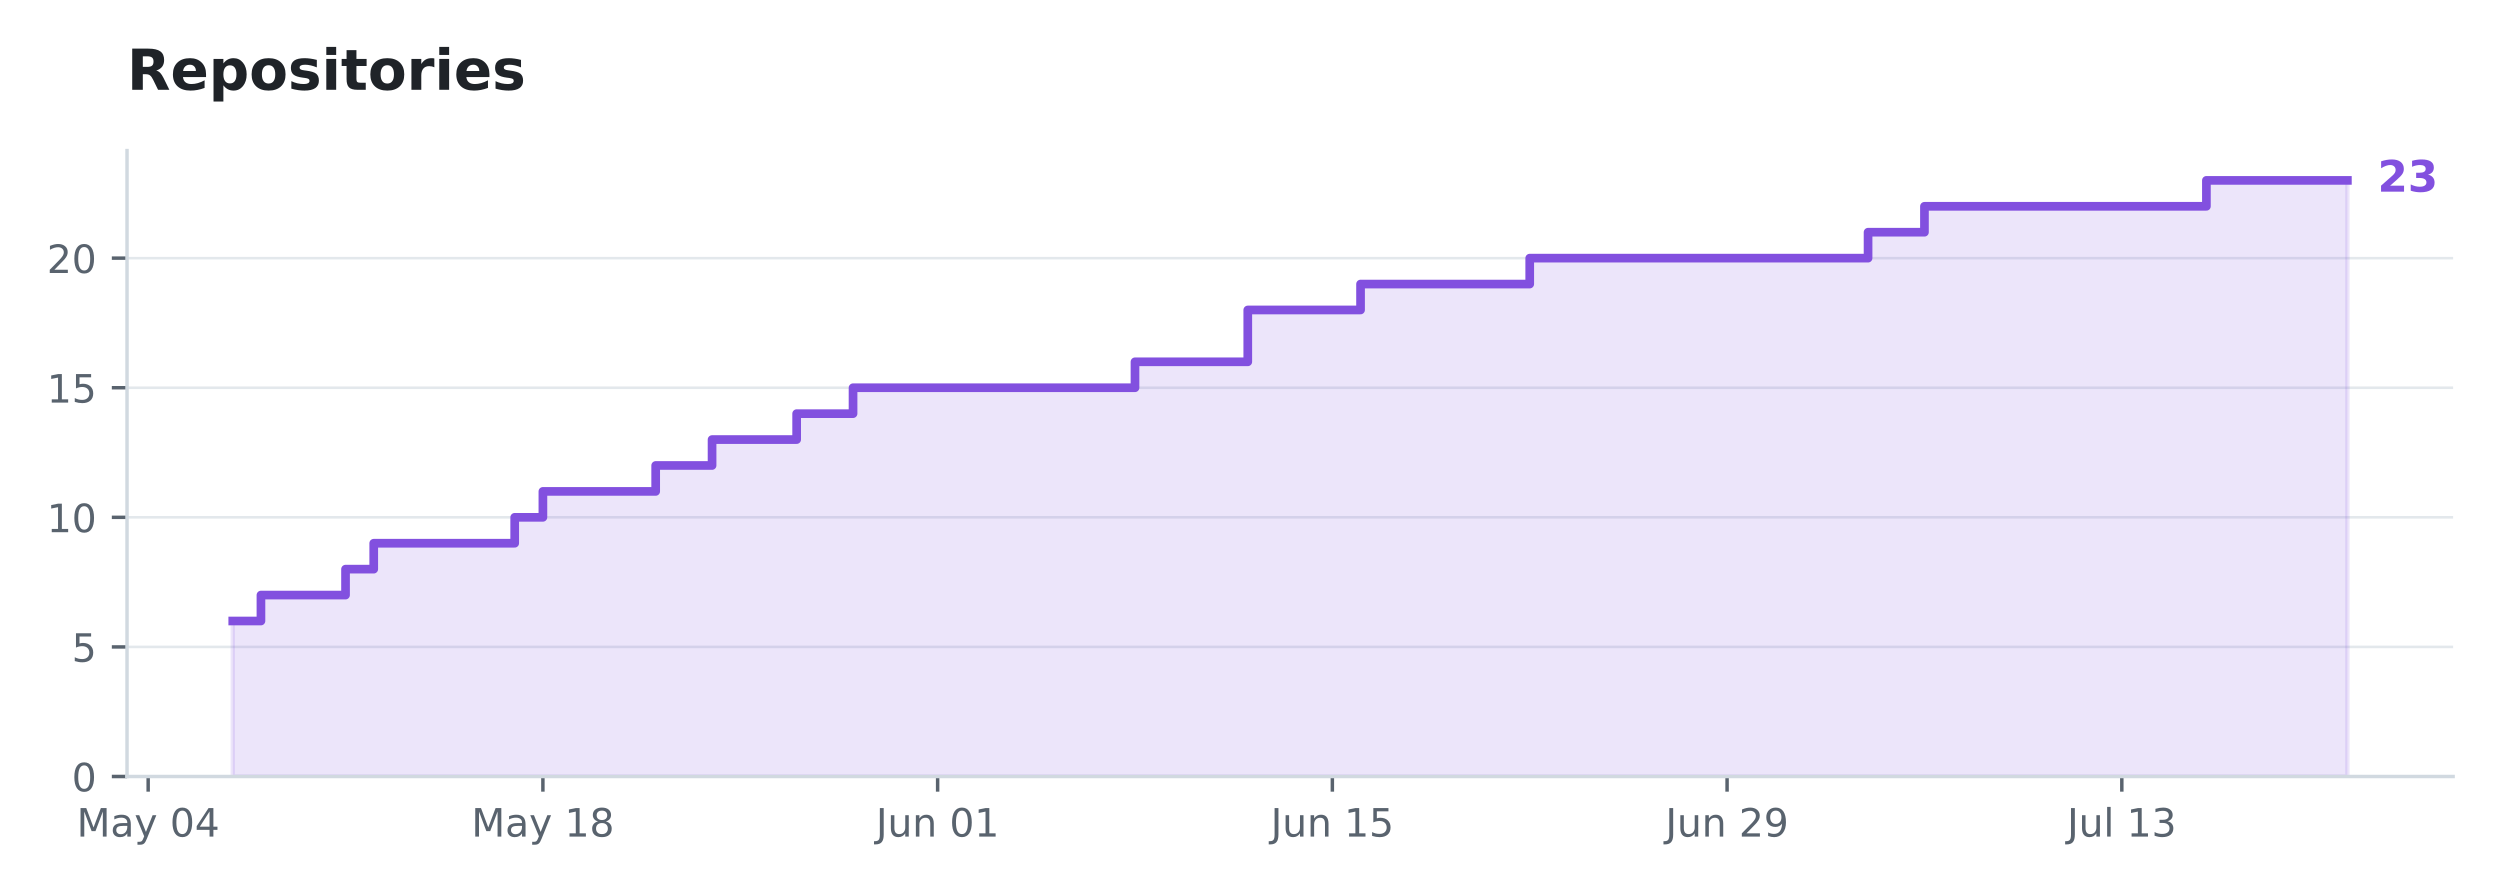
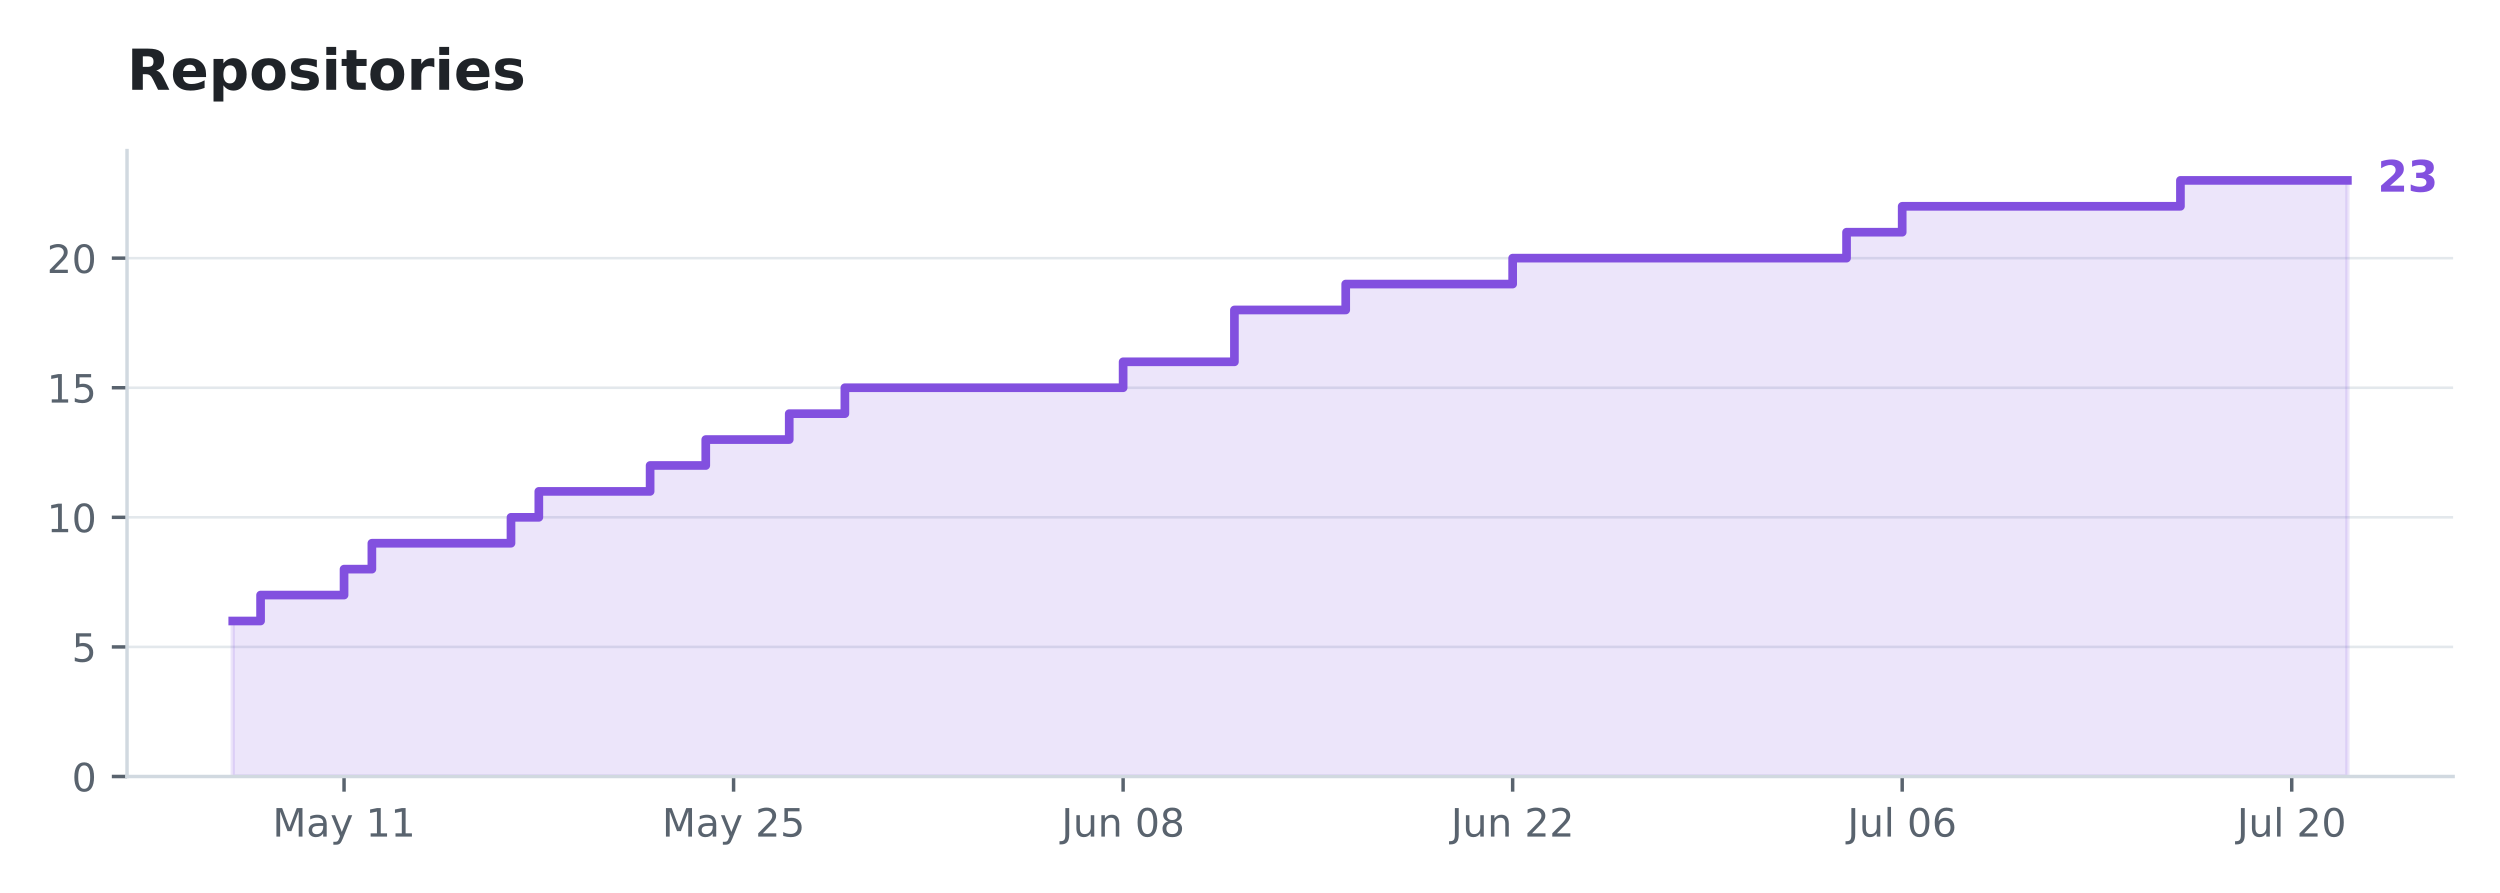
<svg xmlns="http://www.w3.org/2000/svg" xmlns:xlink="http://www.w3.org/1999/xlink" width="575.732pt" height="205.623pt" viewBox="0 0 575.732 205.623" version="1.1">
  <defs>
    <style type="text/css">*{stroke-linejoin: round; stroke-linecap: butt}</style>
  </defs>
  <g id="figure_1">
    <g id="patch_1">
      <path d="M 0 205.623  L 575.732 205.623  L 575.732 0  L 0 0  L 0 205.623  z " style="fill: none; opacity: 0" />
    </g>
    <g id="axes_1">
      <g id="patch_2">
        <path d="M 29.253 178.822  L 564.933 178.822  L 564.933 34.678  L 29.253 34.678  L 29.253 178.822  z " style="fill: none" />
      </g>
      <g id="matplotlib.axis_1">
        <g id="xtick_1">
          <g id="line2d_1">
            <defs>
-               <path id="m90a8a1fc6e" d="M 0 0  L 0 3.5  " style="stroke: #59636e; stroke-width: 0.8" />
+               <path id="m5ba5f7e177" d="M 0 0  L 0 3.5  " style="stroke: #59636e; stroke-width: 0.8" />
            </defs>
            <g>
-               <use xlink:href="#m90a8a1fc6e" x="34.122" y="178.822" style="fill: #59636e; stroke: #59636e; stroke-width: 0.8" />
+               <use xlink:href="#m5ba5f7e177" x="79.232" y="178.822" style="fill: #59636e; stroke: #59636e; stroke-width: 0.8" />
            </g>
          </g>
          <g id="text_1">
-             <g style="fill: #59636e" transform="translate(17.66216 192.6599) scale(0.09 -0.09)">
+             <g style="fill: #59636e" transform="translate(62.77206 192.6599) scale(0.09 -0.09)">
              <defs>
                <path id="DejaVuSans-30" d="M 628 4666  L 1569 4666  L 2759 1491  L 3956 4666  L 4897 4666  L 4897 0  L 4281 0  L 4281 4097  L 3078 897  L 2444 897  L 1241 4097  L 1241 0  L 628 0  L 628 4666  z " transform="scale(0.015625)" />
                <path id="DejaVuSans-44" d="M 2194 1759  Q 1497 1759 1228 1600  Q 959 1441 959 1056  Q 959 750 1161 570  Q 1363 391 1709 391  Q 2188 391 2477 730  Q 2766 1069 2766 1631  L 2766 1759  L 2194 1759  z M 3341 1997  L 3341 0  L 2766 0  L 2766 531  Q 2569 213 2275 61  Q 1981 -91 1556 -91  Q 1019 -91 701 211  Q 384 513 384 1019  Q 384 1609 779 1909  Q 1175 2209 1959 2209  L 2766 2209  L 2766 2266  Q 2766 2663 2505 2880  Q 2244 3097 1772 3097  Q 1472 3097 1187 3025  Q 903 2953 641 2809  L 641 3341  Q 956 3463 1253 3523  Q 1550 3584 1831 3584  Q 2591 3584 2966 3190  Q 3341 2797 3341 1997  z " transform="scale(0.015625)" />
                <path id="DejaVuSans-5c" d="M 2059 -325  Q 1816 -950 1584 -1140  Q 1353 -1331 966 -1331  L 506 -1331  L 506 -850  L 844 -850  Q 1081 -850 1212 -737  Q 1344 -625 1503 -206  L 1606 56  L 191 3500  L 800 3500  L 1894 763  L 2988 3500  L 3597 3500  L 2059 -325  z " transform="scale(0.015625)" />
                <path id="DejaVuSans-3" transform="scale(0.015625)" />
-                 <path id="DejaVuSans-13" d="M 2034 4250  Q 1547 4250 1301 3770  Q 1056 3291 1056 2328  Q 1056 1369 1301 889  Q 1547 409 2034 409  Q 2525 409 2770 889  Q 3016 1369 3016 2328  Q 3016 3291 2770 3770  Q 2525 4250 2034 4250  z M 2034 4750  Q 2819 4750 3233 4129  Q 3647 3509 3647 2328  Q 3647 1150 3233 529  Q 2819 -91 2034 -91  Q 1250 -91 836 529  Q 422 1150 422 2328  Q 422 3509 836 4129  Q 1250 4750 2034 4750  z " transform="scale(0.015625)" />
-                 <path id="DejaVuSans-17" d="M 2419 4116  L 825 1625  L 2419 1625  L 2419 4116  z M 2253 4666  L 3047 4666  L 3047 1625  L 3713 1625  L 3713 1100  L 3047 1100  L 3047 0  L 2419 0  L 2419 1100  L 313 1100  L 313 1709  L 2253 4666  z " transform="scale(0.015625)" />
-               </defs>
-               <use xlink:href="#DejaVuSans-30" />
-               <use xlink:href="#DejaVuSans-44" transform="translate(86.28125 0)" />
-               <use xlink:href="#DejaVuSans-5c" transform="translate(147.5625 0)" />
-               <use xlink:href="#DejaVuSans-3" transform="translate(206.75 0)" />
-               <use xlink:href="#DejaVuSans-13" transform="translate(238.5312 0)" />
-               <use xlink:href="#DejaVuSans-17" transform="translate(302.1562 0)" />
-             </g>
-           </g>
-         </g>
-         <g id="xtick_2">
-           <g id="line2d_2">
-             <g>
-               <use xlink:href="#m90a8a1fc6e" x="125.026" y="178.822" style="fill: #59636e; stroke: #59636e; stroke-width: 0.8" />
-             </g>
-           </g>
-           <g id="text_2">
-             <g style="fill: #59636e" transform="translate(108.5654 192.6599) scale(0.09 -0.09)">
-               <defs>
                <path id="DejaVuSans-14" d="M 794 531  L 1825 531  L 1825 4091  L 703 3866  L 703 4441  L 1819 4666  L 2450 4666  L 2450 531  L 3481 531  L 3481 0  L 794 0  L 794 531  z " transform="scale(0.015625)" />
-                 <path id="DejaVuSans-1b" d="M 2034 2216  Q 1584 2216 1326 1975  Q 1069 1734 1069 1313  Q 1069 891 1326 650  Q 1584 409 2034 409  Q 2484 409 2743 651  Q 3003 894 3003 1313  Q 3003 1734 2745 1975  Q 2488 2216 2034 2216  z M 1403 2484  Q 997 2584 770 2862  Q 544 3141 544 3541  Q 544 4100 942 4425  Q 1341 4750 2034 4750  Q 2731 4750 3128 4425  Q 3525 4100 3525 3541  Q 3525 3141 3298 2862  Q 3072 2584 2669 2484  Q 3125 2378 3379 2068  Q 3634 1759 3634 1313  Q 3634 634 3220 271  Q 2806 -91 2034 -91  Q 1263 -91 848 271  Q 434 634 434 1313  Q 434 1759 690 2068  Q 947 2378 1403 2484  z M 1172 3481  Q 1172 3119 1398 2916  Q 1625 2713 2034 2713  Q 2441 2713 2670 2916  Q 2900 3119 2900 3481  Q 2900 3844 2670 4047  Q 2441 4250 2034 4250  Q 1625 4250 1398 4047  Q 1172 3844 1172 3481  z " transform="scale(0.015625)" />
              </defs>
              <use xlink:href="#DejaVuSans-30" />
              <use xlink:href="#DejaVuSans-44" transform="translate(86.28125 0)" />
              <use xlink:href="#DejaVuSans-5c" transform="translate(147.5625 0)" />
              <use xlink:href="#DejaVuSans-3" transform="translate(206.75 0)" />
              <use xlink:href="#DejaVuSans-14" transform="translate(238.5312 0)" />
-               <use xlink:href="#DejaVuSans-1b" transform="translate(302.1562 0)" />
+               <use xlink:href="#DejaVuSans-14" transform="translate(302.1562 0)" />
+             </g>
+           </g>
+         </g>
+         <g id="xtick_2">
+           <g id="line2d_2">
+             <g>
+               <use xlink:href="#m5ba5f7e177" x="168.939" y="178.822" style="fill: #59636e; stroke: #59636e; stroke-width: 0.8" />
+             </g>
+           </g>
+           <g id="text_2">
+             <g style="fill: #59636e" transform="translate(152.4792 192.6599) scale(0.09 -0.09)">
+               <defs>
+                 <path id="DejaVuSans-15" d="M 1228 531  L 3431 531  L 3431 0  L 469 0  L 469 531  Q 828 903 1448 1529  Q 2069 2156 2228 2338  Q 2531 2678 2651 2914  Q 2772 3150 2772 3378  Q 2772 3750 2511 3984  Q 2250 4219 1831 4219  Q 1534 4219 1204 4116  Q 875 4013 500 3803  L 500 4441  Q 881 4594 1212 4672  Q 1544 4750 1819 4750  Q 2544 4750 2975 4387  Q 3406 4025 3406 3419  Q 3406 3131 3298 2873  Q 3191 2616 2906 2266  Q 2828 2175 2409 1742  Q 1991 1309 1228 531  z " transform="scale(0.015625)" />
+                 <path id="DejaVuSans-18" d="M 691 4666  L 3169 4666  L 3169 4134  L 1269 4134  L 1269 2991  Q 1406 3038 1543 3061  Q 1681 3084 1819 3084  Q 2600 3084 3056 2656  Q 3513 2228 3513 1497  Q 3513 744 3044 326  Q 2575 -91 1722 -91  Q 1428 -91 1123 -41  Q 819 9 494 109  L 494 744  Q 775 591 1075 516  Q 1375 441 1709 441  Q 2250 441 2565 725  Q 2881 1009 2881 1497  Q 2881 1984 2565 2268  Q 2250 2553 1709 2553  Q 1456 2553 1204 2497  Q 953 2441 691 2322  L 691 4666  z " transform="scale(0.015625)" />
+               </defs>
+               <use xlink:href="#DejaVuSans-30" />
+               <use xlink:href="#DejaVuSans-44" transform="translate(86.28125 0)" />
+               <use xlink:href="#DejaVuSans-5c" transform="translate(147.5625 0)" />
+               <use xlink:href="#DejaVuSans-3" transform="translate(206.75 0)" />
+               <use xlink:href="#DejaVuSans-15" transform="translate(238.5312 0)" />
+               <use xlink:href="#DejaVuSans-18" transform="translate(302.1562 0)" />
            </g>
          </g>
        </g>
        <g id="xtick_3">
          <g id="line2d_3">
            <g>
-               <use xlink:href="#m90a8a1fc6e" x="215.929" y="178.822" style="fill: #59636e; stroke: #59636e; stroke-width: 0.8" />
+               <use xlink:href="#m5ba5f7e177" x="258.647" y="178.822" style="fill: #59636e; stroke: #59636e; stroke-width: 0.8" />
            </g>
          </g>
          <g id="text_3">
-             <g style="fill: #59636e" transform="translate(201.7412 192.6599) scale(0.09 -0.09)">
+             <g style="fill: #59636e" transform="translate(244.4589 192.6599) scale(0.09 -0.09)">
              <defs>
                <path id="DejaVuSans-2d" d="M 628 4666  L 1259 4666  L 1259 325  Q 1259 -519 939 -900  Q 619 -1281 -91 -1281  L -331 -1281  L -331 -750  L -134 -750  Q 284 -750 456 -515  Q 628 -281 628 325  L 628 4666  z " transform="scale(0.015625)" />
                <path id="DejaVuSans-58" d="M 544 1381  L 544 3500  L 1119 3500  L 1119 1403  Q 1119 906 1312 657  Q 1506 409 1894 409  Q 2359 409 2629 706  Q 2900 1003 2900 1516  L 2900 3500  L 3475 3500  L 3475 0  L 2900 0  L 2900 538  Q 2691 219 2414 64  Q 2138 -91 1772 -91  Q 1169 -91 856 284  Q 544 659 544 1381  z M 1991 3584  L 1991 3584  z " transform="scale(0.015625)" />
                <path id="DejaVuSans-51" d="M 3513 2113  L 3513 0  L 2938 0  L 2938 2094  Q 2938 2591 2744 2837  Q 2550 3084 2163 3084  Q 1697 3084 1428 2787  Q 1159 2491 1159 1978  L 1159 0  L 581 0  L 581 3500  L 1159 3500  L 1159 2956  Q 1366 3272 1645 3428  Q 1925 3584 2291 3584  Q 2894 3584 3203 3211  Q 3513 2838 3513 2113  z " transform="scale(0.015625)" />
+                 <path id="DejaVuSans-13" d="M 2034 4250  Q 1547 4250 1301 3770  Q 1056 3291 1056 2328  Q 1056 1369 1301 889  Q 1547 409 2034 409  Q 2525 409 2770 889  Q 3016 1369 3016 2328  Q 3016 3291 2770 3770  Q 2525 4250 2034 4250  z M 2034 4750  Q 2819 4750 3233 4129  Q 3647 3509 3647 2328  Q 3647 1150 3233 529  Q 2819 -91 2034 -91  Q 1250 -91 836 529  Q 422 1150 422 2328  Q 422 3509 836 4129  Q 1250 4750 2034 4750  z " transform="scale(0.015625)" />
+                 <path id="DejaVuSans-1b" d="M 2034 2216  Q 1584 2216 1326 1975  Q 1069 1734 1069 1313  Q 1069 891 1326 650  Q 1584 409 2034 409  Q 2484 409 2743 651  Q 3003 894 3003 1313  Q 3003 1734 2745 1975  Q 2488 2216 2034 2216  z M 1403 2484  Q 997 2584 770 2862  Q 544 3141 544 3541  Q 544 4100 942 4425  Q 1341 4750 2034 4750  Q 2731 4750 3128 4425  Q 3525 4100 3525 3541  Q 3525 3141 3298 2862  Q 3072 2584 2669 2484  Q 3125 2378 3379 2068  Q 3634 1759 3634 1313  Q 3634 634 3220 271  Q 2806 -91 2034 -91  Q 1263 -91 848 271  Q 434 634 434 1313  Q 434 1759 690 2068  Q 947 2378 1403 2484  z M 1172 3481  Q 1172 3119 1398 2916  Q 1625 2713 2034 2713  Q 2441 2713 2670 2916  Q 2900 3119 2900 3481  Q 2900 3844 2670 4047  Q 2441 4250 2034 4250  Q 1625 4250 1398 4047  Q 1172 3844 1172 3481  z " transform="scale(0.015625)" />
              </defs>
              <use xlink:href="#DejaVuSans-2d" />
              <use xlink:href="#DejaVuSans-58" transform="translate(29.5 0)" />
              <use xlink:href="#DejaVuSans-51" transform="translate(92.875 0)" />
              <use xlink:href="#DejaVuSans-3" transform="translate(156.25 0)" />
              <use xlink:href="#DejaVuSans-13" transform="translate(188.0312 0)" />
-               <use xlink:href="#DejaVuSans-14" transform="translate(251.6562 0)" />
+               <use xlink:href="#DejaVuSans-1b" transform="translate(251.6562 0)" />
            </g>
          </g>
        </g>
        <g id="xtick_4">
          <g id="line2d_4">
            <g>
-               <use xlink:href="#m90a8a1fc6e" x="306.832" y="178.822" style="fill: #59636e; stroke: #59636e; stroke-width: 0.8" />
+               <use xlink:href="#m5ba5f7e177" x="348.354" y="178.822" style="fill: #59636e; stroke: #59636e; stroke-width: 0.8" />
            </g>
          </g>
          <g id="text_4">
-             <g style="fill: #59636e" transform="translate(292.6445 192.6599) scale(0.09 -0.09)">
-               <defs>
-                 <path id="DejaVuSans-18" d="M 691 4666  L 3169 4666  L 3169 4134  L 1269 4134  L 1269 2991  Q 1406 3038 1543 3061  Q 1681 3084 1819 3084  Q 2600 3084 3056 2656  Q 3513 2228 3513 1497  Q 3513 744 3044 326  Q 2575 -91 1722 -91  Q 1428 -91 1123 -41  Q 819 9 494 109  L 494 744  Q 775 591 1075 516  Q 1375 441 1709 441  Q 2250 441 2565 725  Q 2881 1009 2881 1497  Q 2881 1984 2565 2268  Q 2250 2553 1709 2553  Q 1456 2553 1204 2497  Q 953 2441 691 2322  L 691 4666  z " transform="scale(0.015625)" />
-               </defs>
-               <use xlink:href="#DejaVuSans-2d" />
-               <use xlink:href="#DejaVuSans-58" transform="translate(29.5 0)" />
-               <use xlink:href="#DejaVuSans-51" transform="translate(92.875 0)" />
-               <use xlink:href="#DejaVuSans-3" transform="translate(156.25 0)" />
-               <use xlink:href="#DejaVuSans-14" transform="translate(188.0312 0)" />
-               <use xlink:href="#DejaVuSans-18" transform="translate(251.6562 0)" />
-             </g>
-           </g>
-         </g>
-         <g id="xtick_5">
-           <g id="line2d_5">
-             <g>
-               <use xlink:href="#m90a8a1fc6e" x="397.735" y="178.822" style="fill: #59636e; stroke: #59636e; stroke-width: 0.8" />
-             </g>
-           </g>
-           <g id="text_5">
-             <g style="fill: #59636e" transform="translate(383.5478 192.6599) scale(0.09 -0.09)">
-               <defs>
-                 <path id="DejaVuSans-15" d="M 1228 531  L 3431 531  L 3431 0  L 469 0  L 469 531  Q 828 903 1448 1529  Q 2069 2156 2228 2338  Q 2531 2678 2651 2914  Q 2772 3150 2772 3378  Q 2772 3750 2511 3984  Q 2250 4219 1831 4219  Q 1534 4219 1204 4116  Q 875 4013 500 3803  L 500 4441  Q 881 4594 1212 4672  Q 1544 4750 1819 4750  Q 2544 4750 2975 4387  Q 3406 4025 3406 3419  Q 3406 3131 3298 2873  Q 3191 2616 2906 2266  Q 2828 2175 2409 1742  Q 1991 1309 1228 531  z " transform="scale(0.015625)" />
-                 <path id="DejaVuSans-1c" d="M 703 97  L 703 672  Q 941 559 1184 500  Q 1428 441 1663 441  Q 2288 441 2617 861  Q 2947 1281 2994 2138  Q 2813 1869 2534 1725  Q 2256 1581 1919 1581  Q 1219 1581 811 2004  Q 403 2428 403 3163  Q 403 3881 828 4315  Q 1253 4750 1959 4750  Q 2769 4750 3195 4129  Q 3622 3509 3622 2328  Q 3622 1225 3098 567  Q 2575 -91 1691 -91  Q 1453 -91 1209 -44  Q 966 3 703 97  z M 1959 2075  Q 2384 2075 2632 2365  Q 2881 2656 2881 3163  Q 2881 3666 2632 3958  Q 2384 4250 1959 4250  Q 1534 4250 1286 3958  Q 1038 3666 1038 3163  Q 1038 2656 1286 2365  Q 1534 2075 1959 2075  z " transform="scale(0.015625)" />
-               </defs>
+             <g style="fill: #59636e" transform="translate(334.1661 192.6599) scale(0.09 -0.09)">
              <use xlink:href="#DejaVuSans-2d" />
              <use xlink:href="#DejaVuSans-58" transform="translate(29.5 0)" />
              <use xlink:href="#DejaVuSans-51" transform="translate(92.875 0)" />
              <use xlink:href="#DejaVuSans-3" transform="translate(156.25 0)" />
              <use xlink:href="#DejaVuSans-15" transform="translate(188.0312 0)" />
-               <use xlink:href="#DejaVuSans-1c" transform="translate(251.6562 0)" />
+               <use xlink:href="#DejaVuSans-15" transform="translate(251.6562 0)" />
+             </g>
+           </g>
+         </g>
+         <g id="xtick_5">
+           <g id="line2d_5">
+             <g>
+               <use xlink:href="#m5ba5f7e177" x="438.061" y="178.822" style="fill: #59636e; stroke: #59636e; stroke-width: 0.8" />
+             </g>
+           </g>
+           <g id="text_5">
+             <g style="fill: #59636e" transform="translate(425.475 192.6606) scale(0.09 -0.09)">
+               <defs>
+                 <path id="DejaVuSans-4f" d="M 603 4863  L 1178 4863  L 1178 0  L 603 0  L 603 4863  z " transform="scale(0.015625)" />
+                 <path id="DejaVuSans-19" d="M 2113 2584  Q 1688 2584 1439 2293  Q 1191 2003 1191 1497  Q 1191 994 1439 701  Q 1688 409 2113 409  Q 2538 409 2786 701  Q 3034 994 3034 1497  Q 3034 2003 2786 2293  Q 2538 2584 2113 2584  z M 3366 4563  L 3366 3988  Q 3128 4100 2886 4159  Q 2644 4219 2406 4219  Q 1781 4219 1451 3797  Q 1122 3375 1075 2522  Q 1259 2794 1537 2939  Q 1816 3084 2150 3084  Q 2853 3084 3261 2657  Q 3669 2231 3669 1497  Q 3669 778 3244 343  Q 2819 -91 2113 -91  Q 1303 -91 875 529  Q 447 1150 447 2328  Q 447 3434 972 4092  Q 1497 4750 2381 4750  Q 2619 4750 2861 4703  Q 3103 4656 3366 4563  z " transform="scale(0.015625)" />
+               </defs>
+               <use xlink:href="#DejaVuSans-2d" />
+               <use xlink:href="#DejaVuSans-58" transform="translate(29.5 0)" />
+               <use xlink:href="#DejaVuSans-4f" transform="translate(92.875 0)" />
+               <use xlink:href="#DejaVuSans-3" transform="translate(120.6562 0)" />
+               <use xlink:href="#DejaVuSans-13" transform="translate(152.4375 0)" />
+               <use xlink:href="#DejaVuSans-19" transform="translate(216.0625 0)" />
            </g>
          </g>
        </g>
        <g id="xtick_6">
          <g id="line2d_6">
            <g>
-               <use xlink:href="#m90a8a1fc6e" x="488.639" y="178.822" style="fill: #59636e; stroke: #59636e; stroke-width: 0.8" />
+               <use xlink:href="#m5ba5f7e177" x="527.768" y="178.822" style="fill: #59636e; stroke: #59636e; stroke-width: 0.8" />
            </g>
          </g>
          <g id="text_6">
-             <g style="fill: #59636e" transform="translate(476.0527 192.6606) scale(0.09 -0.09)">
-               <defs>
-                 <path id="DejaVuSans-4f" d="M 603 4863  L 1178 4863  L 1178 0  L 603 0  L 603 4863  z " transform="scale(0.015625)" />
-                 <path id="DejaVuSans-16" d="M 2597 2516  Q 3050 2419 3304 2112  Q 3559 1806 3559 1356  Q 3559 666 3084 287  Q 2609 -91 1734 -91  Q 1441 -91 1130 -33  Q 819 25 488 141  L 488 750  Q 750 597 1062 519  Q 1375 441 1716 441  Q 2309 441 2620 675  Q 2931 909 2931 1356  Q 2931 1769 2642 2001  Q 2353 2234 1838 2234  L 1294 2234  L 1294 2753  L 1863 2753  Q 2328 2753 2575 2939  Q 2822 3125 2822 3475  Q 2822 3834 2567 4026  Q 2313 4219 1838 4219  Q 1578 4219 1281 4162  Q 984 4106 628 3988  L 628 4550  Q 988 4650 1302 4700  Q 1616 4750 1894 4750  Q 2613 4750 3031 4423  Q 3450 4097 3450 3541  Q 3450 3153 3228 2886  Q 3006 2619 2597 2516  z " transform="scale(0.015625)" />
-               </defs>
+             <g style="fill: #59636e" transform="translate(515.1822 192.6606) scale(0.09 -0.09)">
              <use xlink:href="#DejaVuSans-2d" />
              <use xlink:href="#DejaVuSans-58" transform="translate(29.5 0)" />
              <use xlink:href="#DejaVuSans-4f" transform="translate(92.875 0)" />
              <use xlink:href="#DejaVuSans-3" transform="translate(120.6562 0)" />
-               <use xlink:href="#DejaVuSans-14" transform="translate(152.4375 0)" />
-               <use xlink:href="#DejaVuSans-16" transform="translate(216.0625 0)" />
+               <use xlink:href="#DejaVuSans-15" transform="translate(152.4375 0)" />
+               <use xlink:href="#DejaVuSans-13" transform="translate(216.0625 0)" />
            </g>
          </g>
        </g>
      </g>
      <g id="matplotlib.axis_2">
        <g id="ytick_1">
          <g id="line2d_7">
-             <path d="M 29.253 178.822  L 564.933 178.822  " clip-path="url(#pd0f98f3a3c)" style="fill: none; stroke: #d1d9e0; stroke-opacity: 0.6; stroke-width: 0.6; stroke-linecap: square" />
+             <path d="M 29.253 178.822  L 564.933 178.822  " clip-path="url(#p177a809465)" style="fill: none; stroke: #d1d9e0; stroke-opacity: 0.6; stroke-width: 0.6; stroke-linecap: square" />
          </g>
          <g id="line2d_8">
            <defs>
-               <path id="m6b0947e9b5" d="M 0 0  L -3.5 0  " style="stroke: #59636e; stroke-width: 0.8" />
+               <path id="ma4f1a319fd" d="M 0 0  L -3.5 0  " style="stroke: #59636e; stroke-width: 0.8" />
            </defs>
            <g>
-               <use xlink:href="#m6b0947e9b5" x="29.253" y="178.822" style="fill: #59636e; stroke: #59636e; stroke-width: 0.8" />
+               <use xlink:href="#ma4f1a319fd" x="29.253" y="178.822" style="fill: #59636e; stroke: #59636e; stroke-width: 0.8" />
            </g>
          </g>
          <g id="text_7">
            <g style="fill: #59636e" transform="translate(16.52625 182.2409) scale(0.09 -0.09)">
              <use xlink:href="#DejaVuSans-13" />
            </g>
          </g>
        </g>
        <g id="ytick_2">
          <g id="line2d_9">
-             <path d="M 29.253 148.978  L 564.933 148.978  " clip-path="url(#pd0f98f3a3c)" style="fill: none; stroke: #d1d9e0; stroke-opacity: 0.6; stroke-width: 0.6; stroke-linecap: square" />
+             <path d="M 29.253 148.978  L 564.933 148.978  " clip-path="url(#p177a809465)" style="fill: none; stroke: #d1d9e0; stroke-opacity: 0.6; stroke-width: 0.6; stroke-linecap: square" />
          </g>
          <g id="line2d_10">
            <g>
-               <use xlink:href="#m6b0947e9b5" x="29.253" y="148.978" style="fill: #59636e; stroke: #59636e; stroke-width: 0.8" />
+               <use xlink:href="#ma4f1a319fd" x="29.253" y="148.978" style="fill: #59636e; stroke: #59636e; stroke-width: 0.8" />
            </g>
          </g>
          <g id="text_8">
            <g style="fill: #59636e" transform="translate(16.52625 152.3974) scale(0.09 -0.09)">
              <use xlink:href="#DejaVuSans-18" />
            </g>
          </g>
        </g>
        <g id="ytick_3">
          <g id="line2d_11">
-             <path d="M 29.253 119.135  L 564.933 119.135  " clip-path="url(#pd0f98f3a3c)" style="fill: none; stroke: #d1d9e0; stroke-opacity: 0.6; stroke-width: 0.6; stroke-linecap: square" />
+             <path d="M 29.253 119.135  L 564.933 119.135  " clip-path="url(#p177a809465)" style="fill: none; stroke: #d1d9e0; stroke-opacity: 0.6; stroke-width: 0.6; stroke-linecap: square" />
          </g>
          <g id="line2d_12">
            <g>
-               <use xlink:href="#m6b0947e9b5" x="29.253" y="119.135" style="fill: #59636e; stroke: #59636e; stroke-width: 0.8" />
+               <use xlink:href="#ma4f1a319fd" x="29.253" y="119.135" style="fill: #59636e; stroke: #59636e; stroke-width: 0.8" />
            </g>
          </g>
          <g id="text_9">
            <g style="fill: #59636e" transform="translate(10.8 122.554) scale(0.09 -0.09)">
              <use xlink:href="#DejaVuSans-14" />
              <use xlink:href="#DejaVuSans-13" transform="translate(63.625 0)" />
            </g>
          </g>
        </g>
        <g id="ytick_4">
          <g id="line2d_13">
-             <path d="M 29.253 89.292  L 564.933 89.292  " clip-path="url(#pd0f98f3a3c)" style="fill: none; stroke: #d1d9e0; stroke-opacity: 0.6; stroke-width: 0.6; stroke-linecap: square" />
+             <path d="M 29.253 89.292  L 564.933 89.292  " clip-path="url(#p177a809465)" style="fill: none; stroke: #d1d9e0; stroke-opacity: 0.6; stroke-width: 0.6; stroke-linecap: square" />
          </g>
          <g id="line2d_14">
            <g>
-               <use xlink:href="#m6b0947e9b5" x="29.253" y="89.292" style="fill: #59636e; stroke: #59636e; stroke-width: 0.8" />
+               <use xlink:href="#ma4f1a319fd" x="29.253" y="89.292" style="fill: #59636e; stroke: #59636e; stroke-width: 0.8" />
            </g>
          </g>
          <g id="text_10">
            <g style="fill: #59636e" transform="translate(10.8 92.71048) scale(0.09 -0.09)">
              <use xlink:href="#DejaVuSans-14" />
              <use xlink:href="#DejaVuSans-18" transform="translate(63.625 0)" />
            </g>
          </g>
        </g>
        <g id="ytick_5">
          <g id="line2d_15">
-             <path d="M 29.253 59.448  L 564.933 59.448  " clip-path="url(#pd0f98f3a3c)" style="fill: none; stroke: #d1d9e0; stroke-opacity: 0.6; stroke-width: 0.6; stroke-linecap: square" />
+             <path d="M 29.253 59.448  L 564.933 59.448  " clip-path="url(#p177a809465)" style="fill: none; stroke: #d1d9e0; stroke-opacity: 0.6; stroke-width: 0.6; stroke-linecap: square" />
          </g>
          <g id="line2d_16">
            <g>
-               <use xlink:href="#m6b0947e9b5" x="29.253" y="59.448" style="fill: #59636e; stroke: #59636e; stroke-width: 0.8" />
+               <use xlink:href="#ma4f1a319fd" x="29.253" y="59.448" style="fill: #59636e; stroke: #59636e; stroke-width: 0.8" />
            </g>
          </g>
          <g id="text_11">
            <g style="fill: #59636e" transform="translate(10.8 62.867) scale(0.09 -0.09)">
              <use xlink:href="#DejaVuSans-15" />
              <use xlink:href="#DejaVuSans-13" transform="translate(63.625 0)" />
            </g>
          </g>
        </g>
      </g>
      <g id="FillBetweenPolyCollection_1">
        <defs>
-           <path id="m2572b26621" d="M 53.602 -26.801  L 53.602 -62.613  L 60.095 -62.613  L 60.095 -68.582  L 66.588 -68.582  L 66.588 -68.582  L 73.081 -68.582  L 73.081 -68.582  L 79.574 -68.582  L 79.574 -74.55  L 86.067 -74.55  L 86.067 -80.519  L 92.56 -80.519  L 92.56 -80.519  L 99.053 -80.519  L 99.053 -80.519  L 105.546 -80.519  L 105.546 -80.519  L 112.039 -80.519  L 112.039 -80.519  L 118.532 -80.519  L 118.532 -86.488  L 125.026 -86.488  L 125.026 -92.456  L 131.519 -92.456  L 131.519 -92.456  L 138.012 -92.456  L 138.012 -92.456  L 144.505 -92.456  L 144.505 -92.456  L 150.998 -92.456  L 150.998 -98.425  L 157.491 -98.425  L 157.491 -98.425  L 163.984 -98.425  L 163.984 -104.394  L 170.477 -104.394  L 170.477 -104.394  L 176.97 -104.394  L 176.97 -104.394  L 183.463 -104.394  L 183.463 -110.362  L 189.957 -110.362  L 189.957 -110.362  L 196.45 -110.362  L 196.45 -116.331  L 202.943 -116.331  L 202.943 -116.331  L 209.436 -116.331  L 209.436 -116.331  L 215.929 -116.331  L 215.929 -116.331  L 222.422 -116.331  L 222.422 -116.331  L 228.915 -116.331  L 228.915 -116.331  L 235.408 -116.331  L 235.408 -116.331  L 241.901 -116.331  L 241.901 -116.331  L 248.394 -116.331  L 248.394 -116.331  L 254.887 -116.331  L 254.887 -116.331  L 261.38 -116.331  L 261.38 -122.3  L 267.874 -122.3  L 267.874 -122.3  L 274.367 -122.3  L 274.367 -122.3  L 280.86 -122.3  L 280.86 -122.3  L 287.353 -122.3  L 287.353 -134.237  L 293.846 -134.237  L 293.846 -134.237  L 300.339 -134.237  L 300.339 -134.237  L 306.832 -134.237  L 306.832 -134.237  L 313.325 -134.237  L 313.325 -140.206  L 319.818 -140.206  L 319.818 -140.206  L 326.311 -140.206  L 326.311 -140.206  L 332.805 -140.206  L 332.805 -140.206  L 339.298 -140.206  L 339.298 -140.206  L 345.791 -140.206  L 345.791 -140.206  L 352.284 -140.206  L 352.284 -146.175  L 358.777 -146.175  L 358.777 -146.175  L 365.27 -146.175  L 365.27 -146.175  L 371.763 -146.175  L 371.763 -146.175  L 378.256 -146.175  L 378.256 -146.175  L 384.749 -146.175  L 384.749 -146.175  L 391.242 -146.175  L 391.242 -146.175  L 397.735 -146.175  L 397.735 -146.175  L 404.228 -146.175  L 404.228 -146.175  L 410.722 -146.175  L 410.722 -146.175  L 417.215 -146.175  L 417.215 -146.175  L 423.708 -146.175  L 423.708 -146.175  L 430.201 -146.175  L 430.201 -152.143  L 436.694 -152.143  L 436.694 -152.143  L 443.187 -152.143  L 443.187 -158.112  L 449.68 -158.112  L 449.68 -158.112  L 456.173 -158.112  L 456.173 -158.112  L 462.666 -158.112  L 462.666 -158.112  L 469.159 -158.112  L 469.159 -158.112  L 475.652 -158.112  L 475.652 -158.112  L 482.146 -158.112  L 482.146 -158.112  L 488.639 -158.112  L 488.639 -158.112  L 495.132 -158.112  L 495.132 -158.112  L 501.625 -158.112  L 501.625 -158.112  L 508.118 -158.112  L 508.118 -164.081  L 514.611 -164.081  L 514.611 -164.081  L 521.104 -164.081  L 521.104 -164.081  L 527.597 -164.081  L 527.597 -164.081  L 534.09 -164.081  L 534.09 -164.081  L 540.583 -164.081  L 540.583 -164.081  L 540.583 -26.801  L 540.583 -26.801  L 540.583 -26.801  L 534.09 -26.801  L 534.09 -26.801  L 527.597 -26.801  L 527.597 -26.801  L 521.104 -26.801  L 521.104 -26.801  L 514.611 -26.801  L 514.611 -26.801  L 508.118 -26.801  L 508.118 -26.801  L 501.625 -26.801  L 501.625 -26.801  L 495.132 -26.801  L 495.132 -26.801  L 488.639 -26.801  L 488.639 -26.801  L 482.146 -26.801  L 482.146 -26.801  L 475.652 -26.801  L 475.652 -26.801  L 469.159 -26.801  L 469.159 -26.801  L 462.666 -26.801  L 462.666 -26.801  L 456.173 -26.801  L 456.173 -26.801  L 449.68 -26.801  L 449.68 -26.801  L 443.187 -26.801  L 443.187 -26.801  L 436.694 -26.801  L 436.694 -26.801  L 430.201 -26.801  L 430.201 -26.801  L 423.708 -26.801  L 423.708 -26.801  L 417.215 -26.801  L 417.215 -26.801  L 410.722 -26.801  L 410.722 -26.801  L 404.228 -26.801  L 404.228 -26.801  L 397.735 -26.801  L 397.735 -26.801  L 391.242 -26.801  L 391.242 -26.801  L 384.749 -26.801  L 384.749 -26.801  L 378.256 -26.801  L 378.256 -26.801  L 371.763 -26.801  L 371.763 -26.801  L 365.27 -26.801  L 365.27 -26.801  L 358.777 -26.801  L 358.777 -26.801  L 352.284 -26.801  L 352.284 -26.801  L 345.791 -26.801  L 345.791 -26.801  L 339.298 -26.801  L 339.298 -26.801  L 332.805 -26.801  L 332.805 -26.801  L 326.311 -26.801  L 326.311 -26.801  L 319.818 -26.801  L 319.818 -26.801  L 313.325 -26.801  L 313.325 -26.801  L 306.832 -26.801  L 306.832 -26.801  L 300.339 -26.801  L 300.339 -26.801  L 293.846 -26.801  L 293.846 -26.801  L 287.353 -26.801  L 287.353 -26.801  L 280.86 -26.801  L 280.86 -26.801  L 274.367 -26.801  L 274.367 -26.801  L 267.874 -26.801  L 267.874 -26.801  L 261.38 -26.801  L 261.38 -26.801  L 254.887 -26.801  L 254.887 -26.801  L 248.394 -26.801  L 248.394 -26.801  L 241.901 -26.801  L 241.901 -26.801  L 235.408 -26.801  L 235.408 -26.801  L 228.915 -26.801  L 228.915 -26.801  L 222.422 -26.801  L 222.422 -26.801  L 215.929 -26.801  L 215.929 -26.801  L 209.436 -26.801  L 209.436 -26.801  L 202.943 -26.801  L 202.943 -26.801  L 196.45 -26.801  L 196.45 -26.801  L 189.957 -26.801  L 189.957 -26.801  L 183.463 -26.801  L 183.463 -26.801  L 176.97 -26.801  L 176.97 -26.801  L 170.477 -26.801  L 170.477 -26.801  L 163.984 -26.801  L 163.984 -26.801  L 157.491 -26.801  L 157.491 -26.801  L 150.998 -26.801  L 150.998 -26.801  L 144.505 -26.801  L 144.505 -26.801  L 138.012 -26.801  L 138.012 -26.801  L 131.519 -26.801  L 131.519 -26.801  L 125.026 -26.801  L 125.026 -26.801  L 118.532 -26.801  L 118.532 -26.801  L 112.039 -26.801  L 112.039 -26.801  L 105.546 -26.801  L 105.546 -26.801  L 99.053 -26.801  L 99.053 -26.801  L 92.56 -26.801  L 92.56 -26.801  L 86.067 -26.801  L 86.067 -26.801  L 79.574 -26.801  L 79.574 -26.801  L 73.081 -26.801  L 73.081 -26.801  L 66.588 -26.801  L 66.588 -26.801  L 60.095 -26.801  L 60.095 -26.801  L 53.602 -26.801  z " style="stroke: #8250df; stroke-opacity: 0.15" />
+           <path id="me758c807bd" d="M 53.602 -26.801  L 53.602 -62.613  L 60.009 -62.613  L 60.009 -68.582  L 66.417 -68.582  L 66.417 -68.582  L 72.825 -68.582  L 72.825 -68.582  L 79.232 -68.582  L 79.232 -74.55  L 85.64 -74.55  L 85.64 -80.519  L 92.048 -80.519  L 92.048 -80.519  L 98.455 -80.519  L 98.455 -80.519  L 104.863 -80.519  L 104.863 -80.519  L 111.27 -80.519  L 111.27 -80.519  L 117.678 -80.519  L 117.678 -86.488  L 124.086 -86.488  L 124.086 -92.456  L 130.493 -92.456  L 130.493 -92.456  L 136.901 -92.456  L 136.901 -92.456  L 143.309 -92.456  L 143.309 -92.456  L 149.716 -92.456  L 149.716 -98.425  L 156.124 -98.425  L 156.124 -98.425  L 162.532 -98.425  L 162.532 -104.394  L 168.939 -104.394  L 168.939 -104.394  L 175.347 -104.394  L 175.347 -104.394  L 181.755 -104.394  L 181.755 -110.362  L 188.162 -110.362  L 188.162 -110.362  L 194.57 -110.362  L 194.57 -116.331  L 200.978 -116.331  L 200.978 -116.331  L 207.385 -116.331  L 207.385 -116.331  L 213.793 -116.331  L 213.793 -116.331  L 220.201 -116.331  L 220.201 -116.331  L 226.608 -116.331  L 226.608 -116.331  L 233.016 -116.331  L 233.016 -116.331  L 239.424 -116.331  L 239.424 -116.331  L 245.831 -116.331  L 245.831 -116.331  L 252.239 -116.331  L 252.239 -116.331  L 258.647 -116.331  L 258.647 -122.3  L 265.054 -122.3  L 265.054 -122.3  L 271.462 -122.3  L 271.462 -122.3  L 277.87 -122.3  L 277.87 -122.3  L 284.277 -122.3  L 284.277 -134.237  L 290.685 -134.237  L 290.685 -134.237  L 297.092 -134.237  L 297.092 -134.237  L 303.5 -134.237  L 303.5 -134.237  L 309.908 -134.237  L 309.908 -140.206  L 316.315 -140.206  L 316.315 -140.206  L 322.723 -140.206  L 322.723 -140.206  L 329.131 -140.206  L 329.131 -140.206  L 335.538 -140.206  L 335.538 -140.206  L 341.946 -140.206  L 341.946 -140.206  L 348.354 -140.206  L 348.354 -146.175  L 354.761 -146.175  L 354.761 -146.175  L 361.169 -146.175  L 361.169 -146.175  L 367.577 -146.175  L 367.577 -146.175  L 373.984 -146.175  L 373.984 -146.175  L 380.392 -146.175  L 380.392 -146.175  L 386.8 -146.175  L 386.8 -146.175  L 393.207 -146.175  L 393.207 -146.175  L 399.615 -146.175  L 399.615 -146.175  L 406.023 -146.175  L 406.023 -146.175  L 412.43 -146.175  L 412.43 -146.175  L 418.838 -146.175  L 418.838 -146.175  L 425.246 -146.175  L 425.246 -152.143  L 431.653 -152.143  L 431.653 -152.143  L 438.061 -152.143  L 438.061 -158.112  L 444.469 -158.112  L 444.469 -158.112  L 450.876 -158.112  L 450.876 -158.112  L 457.284 -158.112  L 457.284 -158.112  L 463.692 -158.112  L 463.692 -158.112  L 470.099 -158.112  L 470.099 -158.112  L 476.507 -158.112  L 476.507 -158.112  L 482.915 -158.112  L 482.915 -158.112  L 489.322 -158.112  L 489.322 -158.112  L 495.73 -158.112  L 495.73 -158.112  L 502.137 -158.112  L 502.137 -164.081  L 508.545 -164.081  L 508.545 -164.081  L 514.953 -164.081  L 514.953 -164.081  L 521.36 -164.081  L 521.36 -164.081  L 527.768 -164.081  L 527.768 -164.081  L 534.176 -164.081  L 534.176 -164.081  L 540.583 -164.081  L 540.583 -164.081  L 540.583 -26.801  L 540.583 -26.801  L 540.583 -26.801  L 534.176 -26.801  L 534.176 -26.801  L 527.768 -26.801  L 527.768 -26.801  L 521.36 -26.801  L 521.36 -26.801  L 514.953 -26.801  L 514.953 -26.801  L 508.545 -26.801  L 508.545 -26.801  L 502.137 -26.801  L 502.137 -26.801  L 495.73 -26.801  L 495.73 -26.801  L 489.322 -26.801  L 489.322 -26.801  L 482.915 -26.801  L 482.915 -26.801  L 476.507 -26.801  L 476.507 -26.801  L 470.099 -26.801  L 470.099 -26.801  L 463.692 -26.801  L 463.692 -26.801  L 457.284 -26.801  L 457.284 -26.801  L 450.876 -26.801  L 450.876 -26.801  L 444.469 -26.801  L 444.469 -26.801  L 438.061 -26.801  L 438.061 -26.801  L 431.653 -26.801  L 431.653 -26.801  L 425.246 -26.801  L 425.246 -26.801  L 418.838 -26.801  L 418.838 -26.801  L 412.43 -26.801  L 412.43 -26.801  L 406.023 -26.801  L 406.023 -26.801  L 399.615 -26.801  L 399.615 -26.801  L 393.207 -26.801  L 393.207 -26.801  L 386.8 -26.801  L 386.8 -26.801  L 380.392 -26.801  L 380.392 -26.801  L 373.984 -26.801  L 373.984 -26.801  L 367.577 -26.801  L 367.577 -26.801  L 361.169 -26.801  L 361.169 -26.801  L 354.761 -26.801  L 354.761 -26.801  L 348.354 -26.801  L 348.354 -26.801  L 341.946 -26.801  L 341.946 -26.801  L 335.538 -26.801  L 335.538 -26.801  L 329.131 -26.801  L 329.131 -26.801  L 322.723 -26.801  L 322.723 -26.801  L 316.315 -26.801  L 316.315 -26.801  L 309.908 -26.801  L 309.908 -26.801  L 303.5 -26.801  L 303.5 -26.801  L 297.092 -26.801  L 297.092 -26.801  L 290.685 -26.801  L 290.685 -26.801  L 284.277 -26.801  L 284.277 -26.801  L 277.87 -26.801  L 277.87 -26.801  L 271.462 -26.801  L 271.462 -26.801  L 265.054 -26.801  L 265.054 -26.801  L 258.647 -26.801  L 258.647 -26.801  L 252.239 -26.801  L 252.239 -26.801  L 245.831 -26.801  L 245.831 -26.801  L 239.424 -26.801  L 239.424 -26.801  L 233.016 -26.801  L 233.016 -26.801  L 226.608 -26.801  L 226.608 -26.801  L 220.201 -26.801  L 220.201 -26.801  L 213.793 -26.801  L 213.793 -26.801  L 207.385 -26.801  L 207.385 -26.801  L 200.978 -26.801  L 200.978 -26.801  L 194.57 -26.801  L 194.57 -26.801  L 188.162 -26.801  L 188.162 -26.801  L 181.755 -26.801  L 181.755 -26.801  L 175.347 -26.801  L 175.347 -26.801  L 168.939 -26.801  L 168.939 -26.801  L 162.532 -26.801  L 162.532 -26.801  L 156.124 -26.801  L 156.124 -26.801  L 149.716 -26.801  L 149.716 -26.801  L 143.309 -26.801  L 143.309 -26.801  L 136.901 -26.801  L 136.901 -26.801  L 130.493 -26.801  L 130.493 -26.801  L 124.086 -26.801  L 124.086 -26.801  L 117.678 -26.801  L 117.678 -26.801  L 111.27 -26.801  L 111.27 -26.801  L 104.863 -26.801  L 104.863 -26.801  L 98.455 -26.801  L 98.455 -26.801  L 92.048 -26.801  L 92.048 -26.801  L 85.64 -26.801  L 85.64 -26.801  L 79.232 -26.801  L 79.232 -26.801  L 72.825 -26.801  L 72.825 -26.801  L 66.417 -26.801  L 66.417 -26.801  L 60.009 -26.801  L 60.009 -26.801  L 53.602 -26.801  z " style="stroke: #8250df; stroke-opacity: 0.15" />
        </defs>
-         <g clip-path="url(#pd0f98f3a3c)">
-           <use xlink:href="#m2572b26621" x="0" y="205.623" style="fill: #8250df; fill-opacity: 0.15; stroke: #8250df; stroke-opacity: 0.15" />
+         <g clip-path="url(#p177a809465)">
+           <use xlink:href="#me758c807bd" x="0" y="205.623" style="fill: #8250df; fill-opacity: 0.15; stroke: #8250df; stroke-opacity: 0.15" />
        </g>
      </g>
      <g id="line2d_17">
-         <path d="M 53.602 143.01  L 60.095 143.01  L 60.095 137.041  L 79.574 137.041  L 79.574 131.072  L 86.067 131.072  L 86.067 125.104  L 118.532 125.104  L 118.532 119.135  L 125.026 119.135  L 125.026 113.166  L 150.998 113.166  L 150.998 107.198  L 163.984 107.198  L 163.984 101.229  L 183.463 101.229  L 183.463 95.26  L 196.45 95.26  L 196.45 89.292  L 261.38 89.292  L 261.38 83.323  L 287.353 83.323  L 287.353 71.385  L 313.325 71.385  L 313.325 65.417  L 352.284 65.417  L 352.284 59.448  L 430.201 59.448  L 430.201 53.479  L 443.187 53.479  L 443.187 47.511  L 508.118 47.511  L 508.118 41.542  L 540.583 41.542  L 540.583 41.542  " clip-path="url(#pd0f98f3a3c)" style="fill: none; stroke: #8250df; stroke-width: 2; stroke-linecap: square" />
+         <path d="M 53.602 143.01  L 60.009 143.01  L 60.009 137.041  L 79.232 137.041  L 79.232 131.072  L 85.64 131.072  L 85.64 125.104  L 117.678 125.104  L 117.678 119.135  L 124.086 119.135  L 124.086 113.166  L 149.716 113.166  L 149.716 107.198  L 162.532 107.198  L 162.532 101.229  L 181.755 101.229  L 181.755 95.26  L 194.57 95.26  L 194.57 89.292  L 258.647 89.292  L 258.647 83.323  L 284.277 83.323  L 284.277 71.385  L 309.908 71.385  L 309.908 65.417  L 348.354 65.417  L 348.354 59.448  L 425.246 59.448  L 425.246 53.479  L 438.061 53.479  L 438.061 47.511  L 502.137 47.511  L 502.137 41.542  L 540.583 41.542  L 540.583 41.542  " clip-path="url(#p177a809465)" style="fill: none; stroke: #8250df; stroke-width: 2; stroke-linecap: square" />
      </g>
      <g id="patch_3">
        <path d="M 29.253 178.822  L 29.253 34.678  " style="fill: none; stroke: #d1d9e0; stroke-width: 0.8; stroke-linejoin: miter; stroke-linecap: square" />
      </g>
      <g id="patch_4">
        <path d="M 29.253 178.822  L 564.933 178.822  " style="fill: none; stroke: #d1d9e0; stroke-width: 0.8; stroke-linejoin: miter; stroke-linecap: square" />
      </g>
      <g id="text_12">
        <g style="fill: #8250df" transform="translate(540.5834 44.13963) scale(0.1 -0.1)">
          <defs>
            <path id="DejaVuSans-Bold-3" transform="scale(0.015625)" />
            <path id="DejaVuSans-Bold-15" d="M 1844 884  L 3897 884  L 3897 0  L 506 0  L 506 884  L 2209 2388  Q 2438 2594 2547 2791  Q 2656 2988 2656 3200  Q 2656 3528 2436 3728  Q 2216 3928 1850 3928  Q 1569 3928 1234 3808  Q 900 3688 519 3450  L 519 4475  Q 925 4609 1322 4679  Q 1719 4750 2100 4750  Q 2938 4750 3402 4381  Q 3866 4013 3866 3353  Q 3866 2972 3669 2642  Q 3472 2313 2841 1759  L 1844 884  z " transform="scale(0.015625)" />
            <path id="DejaVuSans-Bold-16" d="M 2981 2516  Q 3453 2394 3698 2092  Q 3944 1791 3944 1325  Q 3944 631 3412 270  Q 2881 -91 1863 -91  Q 1503 -91 1142 -33  Q 781 25 428 141  L 428 1069  Q 766 900 1098 814  Q 1431 728 1753 728  Q 2231 728 2486 893  Q 2741 1059 2741 1369  Q 2741 1688 2480 1852  Q 2219 2016 1709 2016  L 1228 2016  L 1228 2791  L 1734 2791  Q 2188 2791 2409 2933  Q 2631 3075 2631 3366  Q 2631 3634 2415 3781  Q 2200 3928 1806 3928  Q 1516 3928 1219 3862  Q 922 3797 628 3669  L 628 4550  Q 984 4650 1334 4700  Q 1684 4750 2022 4750  Q 2931 4750 3382 4451  Q 3834 4153 3834 3553  Q 3834 3144 3618 2883  Q 3403 2622 2981 2516  z " transform="scale(0.015625)" />
          </defs>
          <use xlink:href="#DejaVuSans-Bold-3" />
          <use xlink:href="#DejaVuSans-Bold-3" transform="translate(34.8125 0)" />
          <use xlink:href="#DejaVuSans-Bold-15" transform="translate(69.625 0)" />
          <use xlink:href="#DejaVuSans-Bold-16" transform="translate(139.2031 0)" />
        </g>
      </g>
      <g id="text_13">
        <g style="fill: #1f2328" transform="translate(29.2525 20.67797) scale(0.13 -0.13)">
          <defs>
            <path id="DejaVuSans-Bold-35" d="M 2297 2597  Q 2675 2597 2839 2737  Q 3003 2878 3003 3200  Q 3003 3519 2839 3656  Q 2675 3794 2297 3794  L 1791 3794  L 1791 2597  L 2297 2597  z M 1791 1766  L 1791 0  L 588 0  L 588 4666  L 2425 4666  Q 3347 4666 3776 4356  Q 4206 4047 4206 3378  Q 4206 2916 3982 2619  Q 3759 2322 3309 2181  Q 3556 2125 3751 1926  Q 3947 1728 4147 1325  L 4800 0  L 3519 0  L 2950 1159  Q 2778 1509 2601 1637  Q 2425 1766 2131 1766  L 1791 1766  z " transform="scale(0.015625)" />
            <path id="DejaVuSans-Bold-48" d="M 4031 1759  L 4031 1441  L 1416 1441  Q 1456 1047 1700 850  Q 1944 653 2381 653  Q 2734 653 3104 758  Q 3475 863 3866 1075  L 3866 213  Q 3469 63 3072 -14  Q 2675 -91 2278 -91  Q 1328 -91 801 392  Q 275 875 275 1747  Q 275 2603 792 3093  Q 1309 3584 2216 3584  Q 3041 3584 3536 3087  Q 4031 2591 4031 1759  z M 2881 2131  Q 2881 2450 2695 2645  Q 2509 2841 2209 2841  Q 1884 2841 1681 2658  Q 1478 2475 1428 2131  L 2881 2131  z " transform="scale(0.015625)" />
            <path id="DejaVuSans-Bold-53" d="M 1656 506  L 1656 -1331  L 538 -1331  L 538 3500  L 1656 3500  L 1656 2988  Q 1888 3294 2169 3439  Q 2450 3584 2816 3584  Q 3463 3584 3878 3070  Q 4294 2556 4294 1747  Q 4294 938 3878 423  Q 3463 -91 2816 -91  Q 2450 -91 2169 54  Q 1888 200 1656 506  z M 2400 2772  Q 2041 2772 1848 2508  Q 1656 2244 1656 1747  Q 1656 1250 1848 986  Q 2041 722 2400 722  Q 2759 722 2948 984  Q 3138 1247 3138 1747  Q 3138 2247 2948 2509  Q 2759 2772 2400 2772  z " transform="scale(0.015625)" />
            <path id="DejaVuSans-Bold-52" d="M 2203 2784  Q 1831 2784 1636 2517  Q 1441 2250 1441 1747  Q 1441 1244 1636 976  Q 1831 709 2203 709  Q 2569 709 2762 976  Q 2956 1244 2956 1747  Q 2956 2250 2762 2517  Q 2569 2784 2203 2784  z M 2203 3584  Q 3106 3584 3614 3096  Q 4122 2609 4122 1747  Q 4122 884 3614 396  Q 3106 -91 2203 -91  Q 1297 -91 786 396  Q 275 884 275 1747  Q 275 2609 786 3096  Q 1297 3584 2203 3584  z " transform="scale(0.015625)" />
            <path id="DejaVuSans-Bold-56" d="M 3272 3391  L 3272 2541  Q 2913 2691 2578 2766  Q 2244 2841 1947 2841  Q 1628 2841 1473 2761  Q 1319 2681 1319 2516  Q 1319 2381 1436 2309  Q 1553 2238 1856 2203  L 2053 2175  Q 2913 2066 3209 1816  Q 3506 1566 3506 1031  Q 3506 472 3093 190  Q 2681 -91 1863 -91  Q 1516 -91 1145 -36  Q 775 19 384 128  L 384 978  Q 719 816 1070 734  Q 1422 653 1784 653  Q 2113 653 2278 743  Q 2444 834 2444 1013  Q 2444 1163 2330 1236  Q 2216 1309 1875 1350  L 1678 1375  Q 931 1469 631 1722  Q 331 1975 331 2491  Q 331 3047 712 3315  Q 1094 3584 1881 3584  Q 2191 3584 2531 3537  Q 2872 3491 3272 3391  z " transform="scale(0.015625)" />
            <path id="DejaVuSans-Bold-4c" d="M 538 3500  L 1656 3500  L 1656 0  L 538 0  L 538 3500  z M 538 4863  L 1656 4863  L 1656 3950  L 538 3950  L 538 4863  z " transform="scale(0.015625)" />
            <path id="DejaVuSans-Bold-57" d="M 1759 4494  L 1759 3500  L 2913 3500  L 2913 2700  L 1759 2700  L 1759 1216  Q 1759 972 1856 886  Q 1953 800 2241 800  L 2816 800  L 2816 0  L 1856 0  Q 1194 0 917 276  Q 641 553 641 1216  L 641 2700  L 84 2700  L 84 3500  L 641 3500  L 641 4494  L 1759 4494  z " transform="scale(0.015625)" />
            <path id="DejaVuSans-Bold-55" d="M 3138 2547  Q 2991 2616 2845 2648  Q 2700 2681 2553 2681  Q 2122 2681 1889 2404  Q 1656 2128 1656 1613  L 1656 0  L 538 0  L 538 3500  L 1656 3500  L 1656 2925  Q 1872 3269 2151 3426  Q 2431 3584 2822 3584  Q 2878 3584 2943 3579  Q 3009 3575 3134 3559  L 3138 2547  z " transform="scale(0.015625)" />
          </defs>
          <use xlink:href="#DejaVuSans-Bold-35" />
          <use xlink:href="#DejaVuSans-Bold-48" transform="translate(77 0)" />
          <use xlink:href="#DejaVuSans-Bold-53" transform="translate(144.8281 0)" />
          <use xlink:href="#DejaVuSans-Bold-52" transform="translate(216.4062 0)" />
          <use xlink:href="#DejaVuSans-Bold-56" transform="translate(285.1094 0)" />
          <use xlink:href="#DejaVuSans-Bold-4c" transform="translate(344.625 0)" />
          <use xlink:href="#DejaVuSans-Bold-57" transform="translate(378.9062 0)" />
          <use xlink:href="#DejaVuSans-Bold-52" transform="translate(426.7031 0)" />
          <use xlink:href="#DejaVuSans-Bold-55" transform="translate(495.4062 0)" />
          <use xlink:href="#DejaVuSans-Bold-4c" transform="translate(544.7188 0)" />
          <use xlink:href="#DejaVuSans-Bold-48" transform="translate(579 0)" />
          <use xlink:href="#DejaVuSans-Bold-56" transform="translate(646.8281 0)" />
        </g>
      </g>
    </g>
  </g>
  <defs>
-     <clipPath id="pd0f98f3a3c">
+     <clipPath id="p177a809465">
      <rect x="29.253" y="34.678" width="535.68" height="144.144" />
    </clipPath>
  </defs>
</svg>
